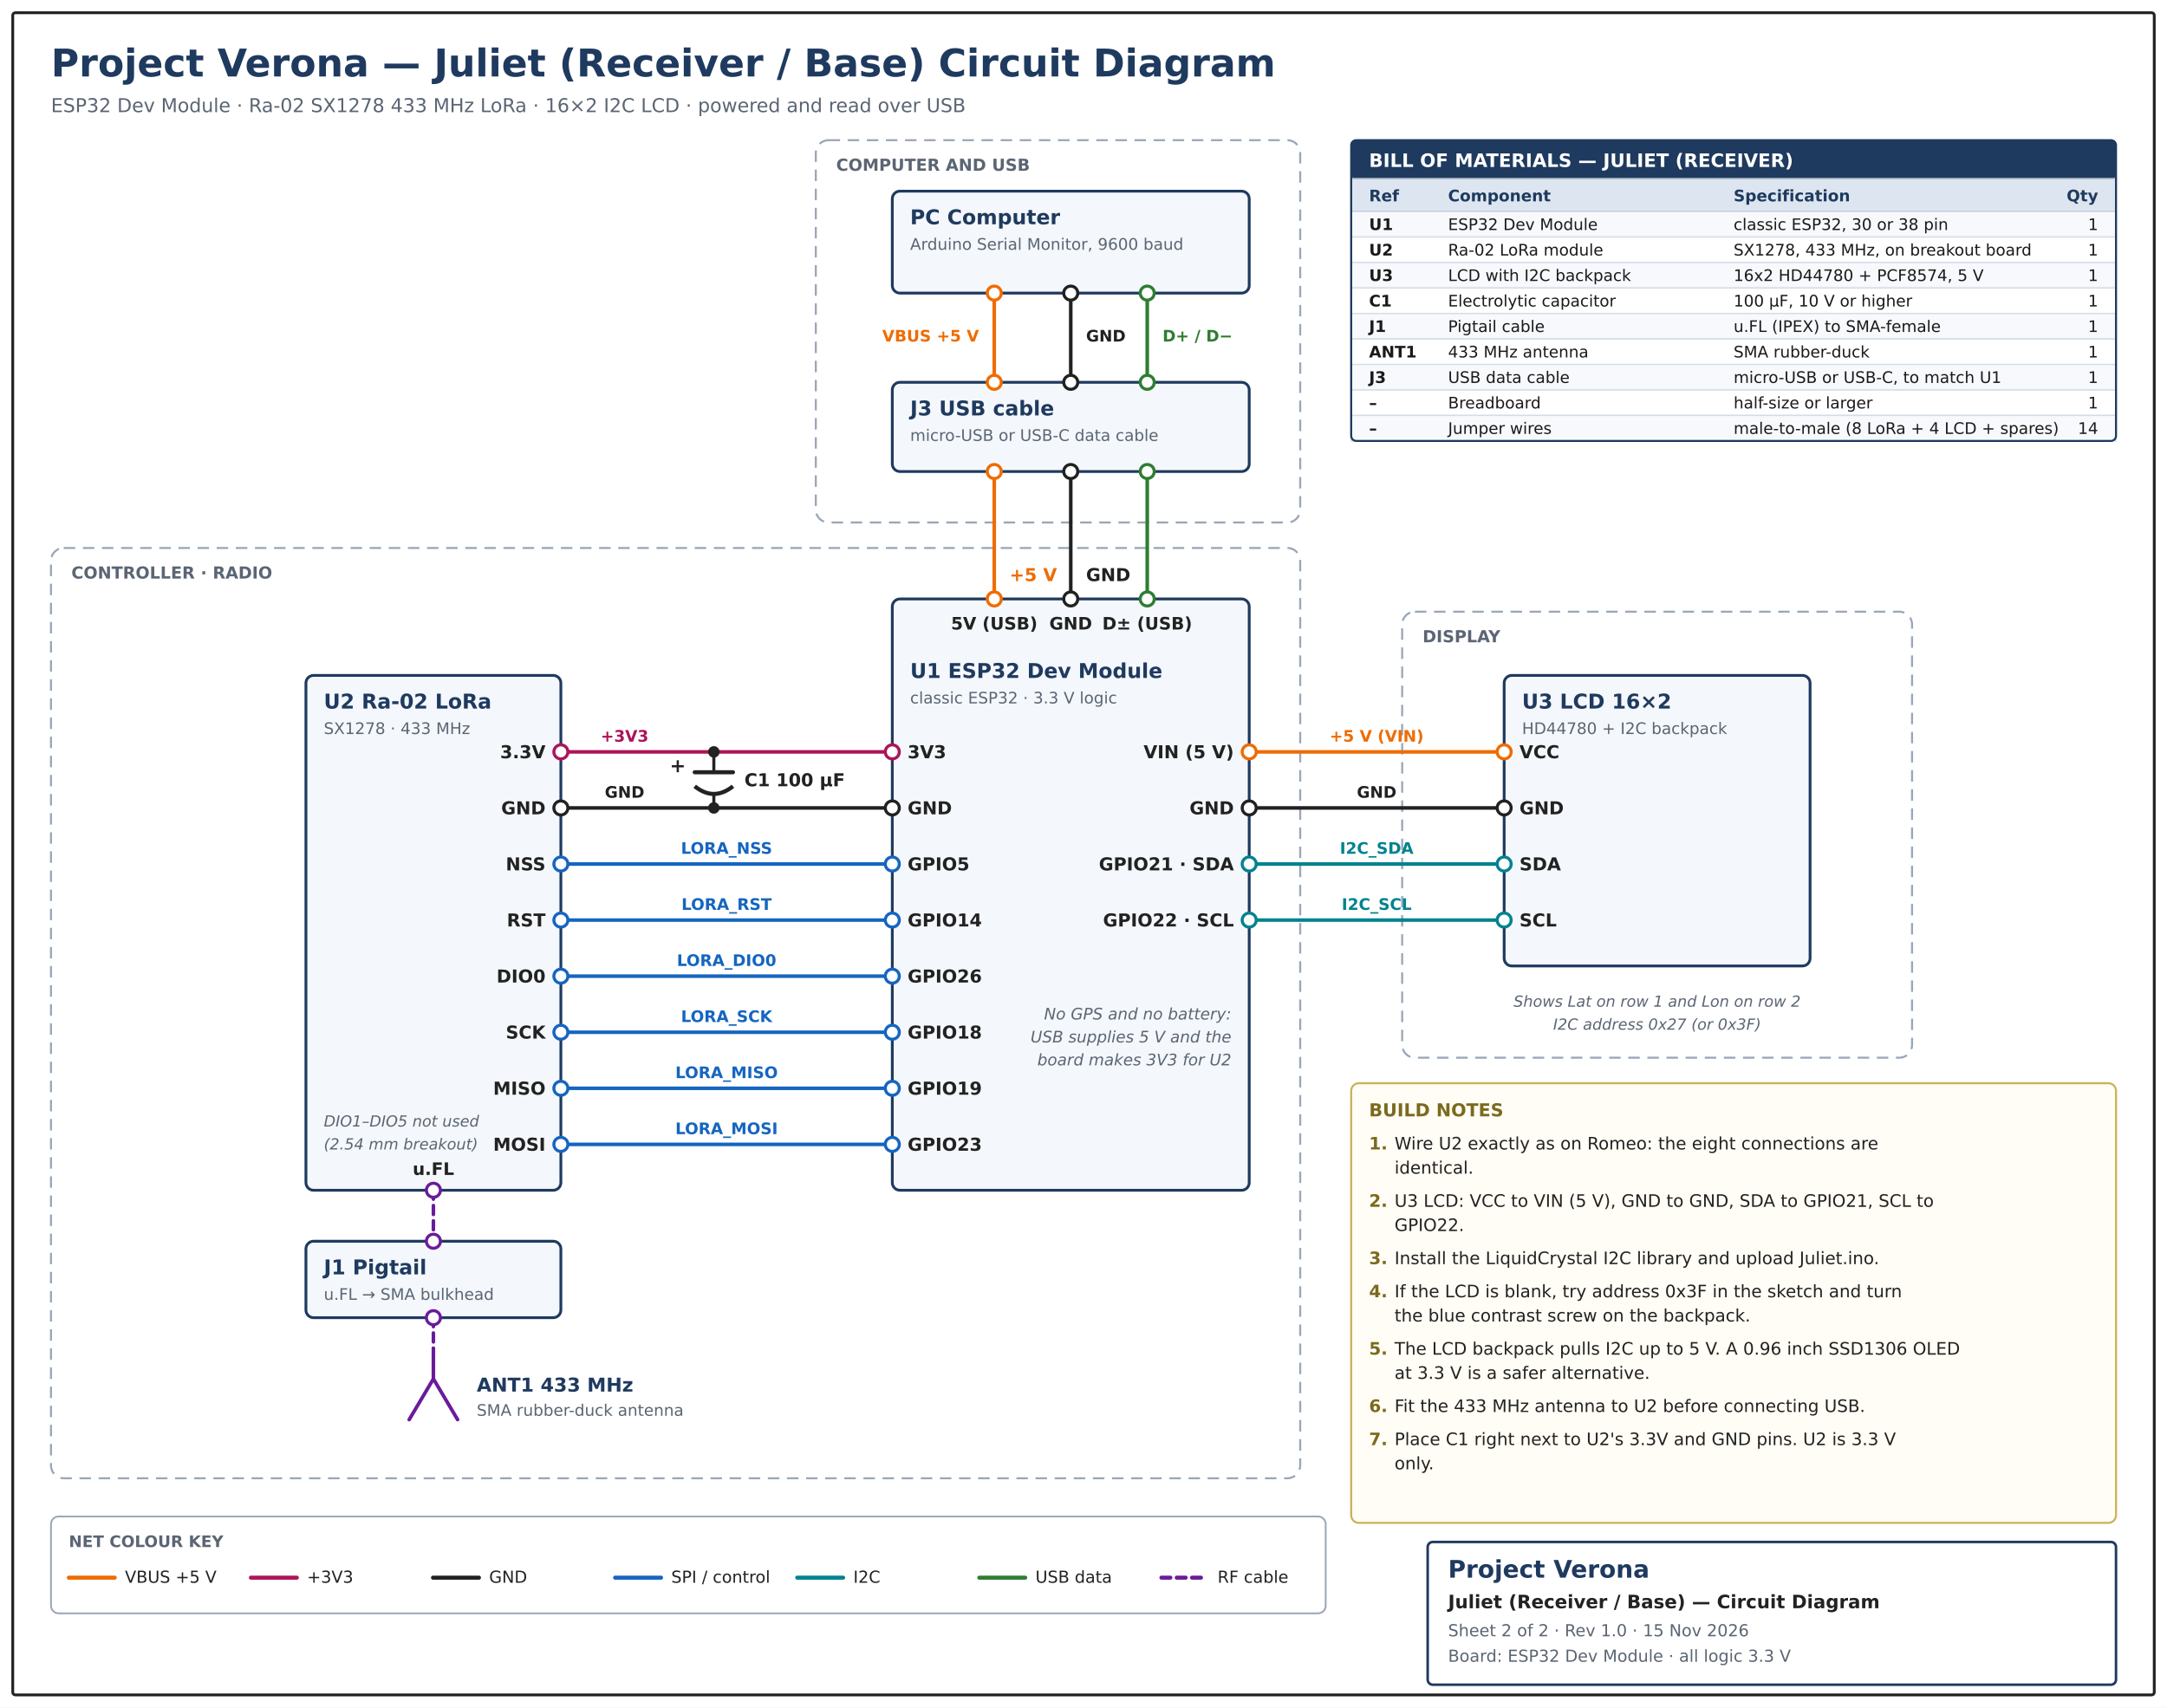
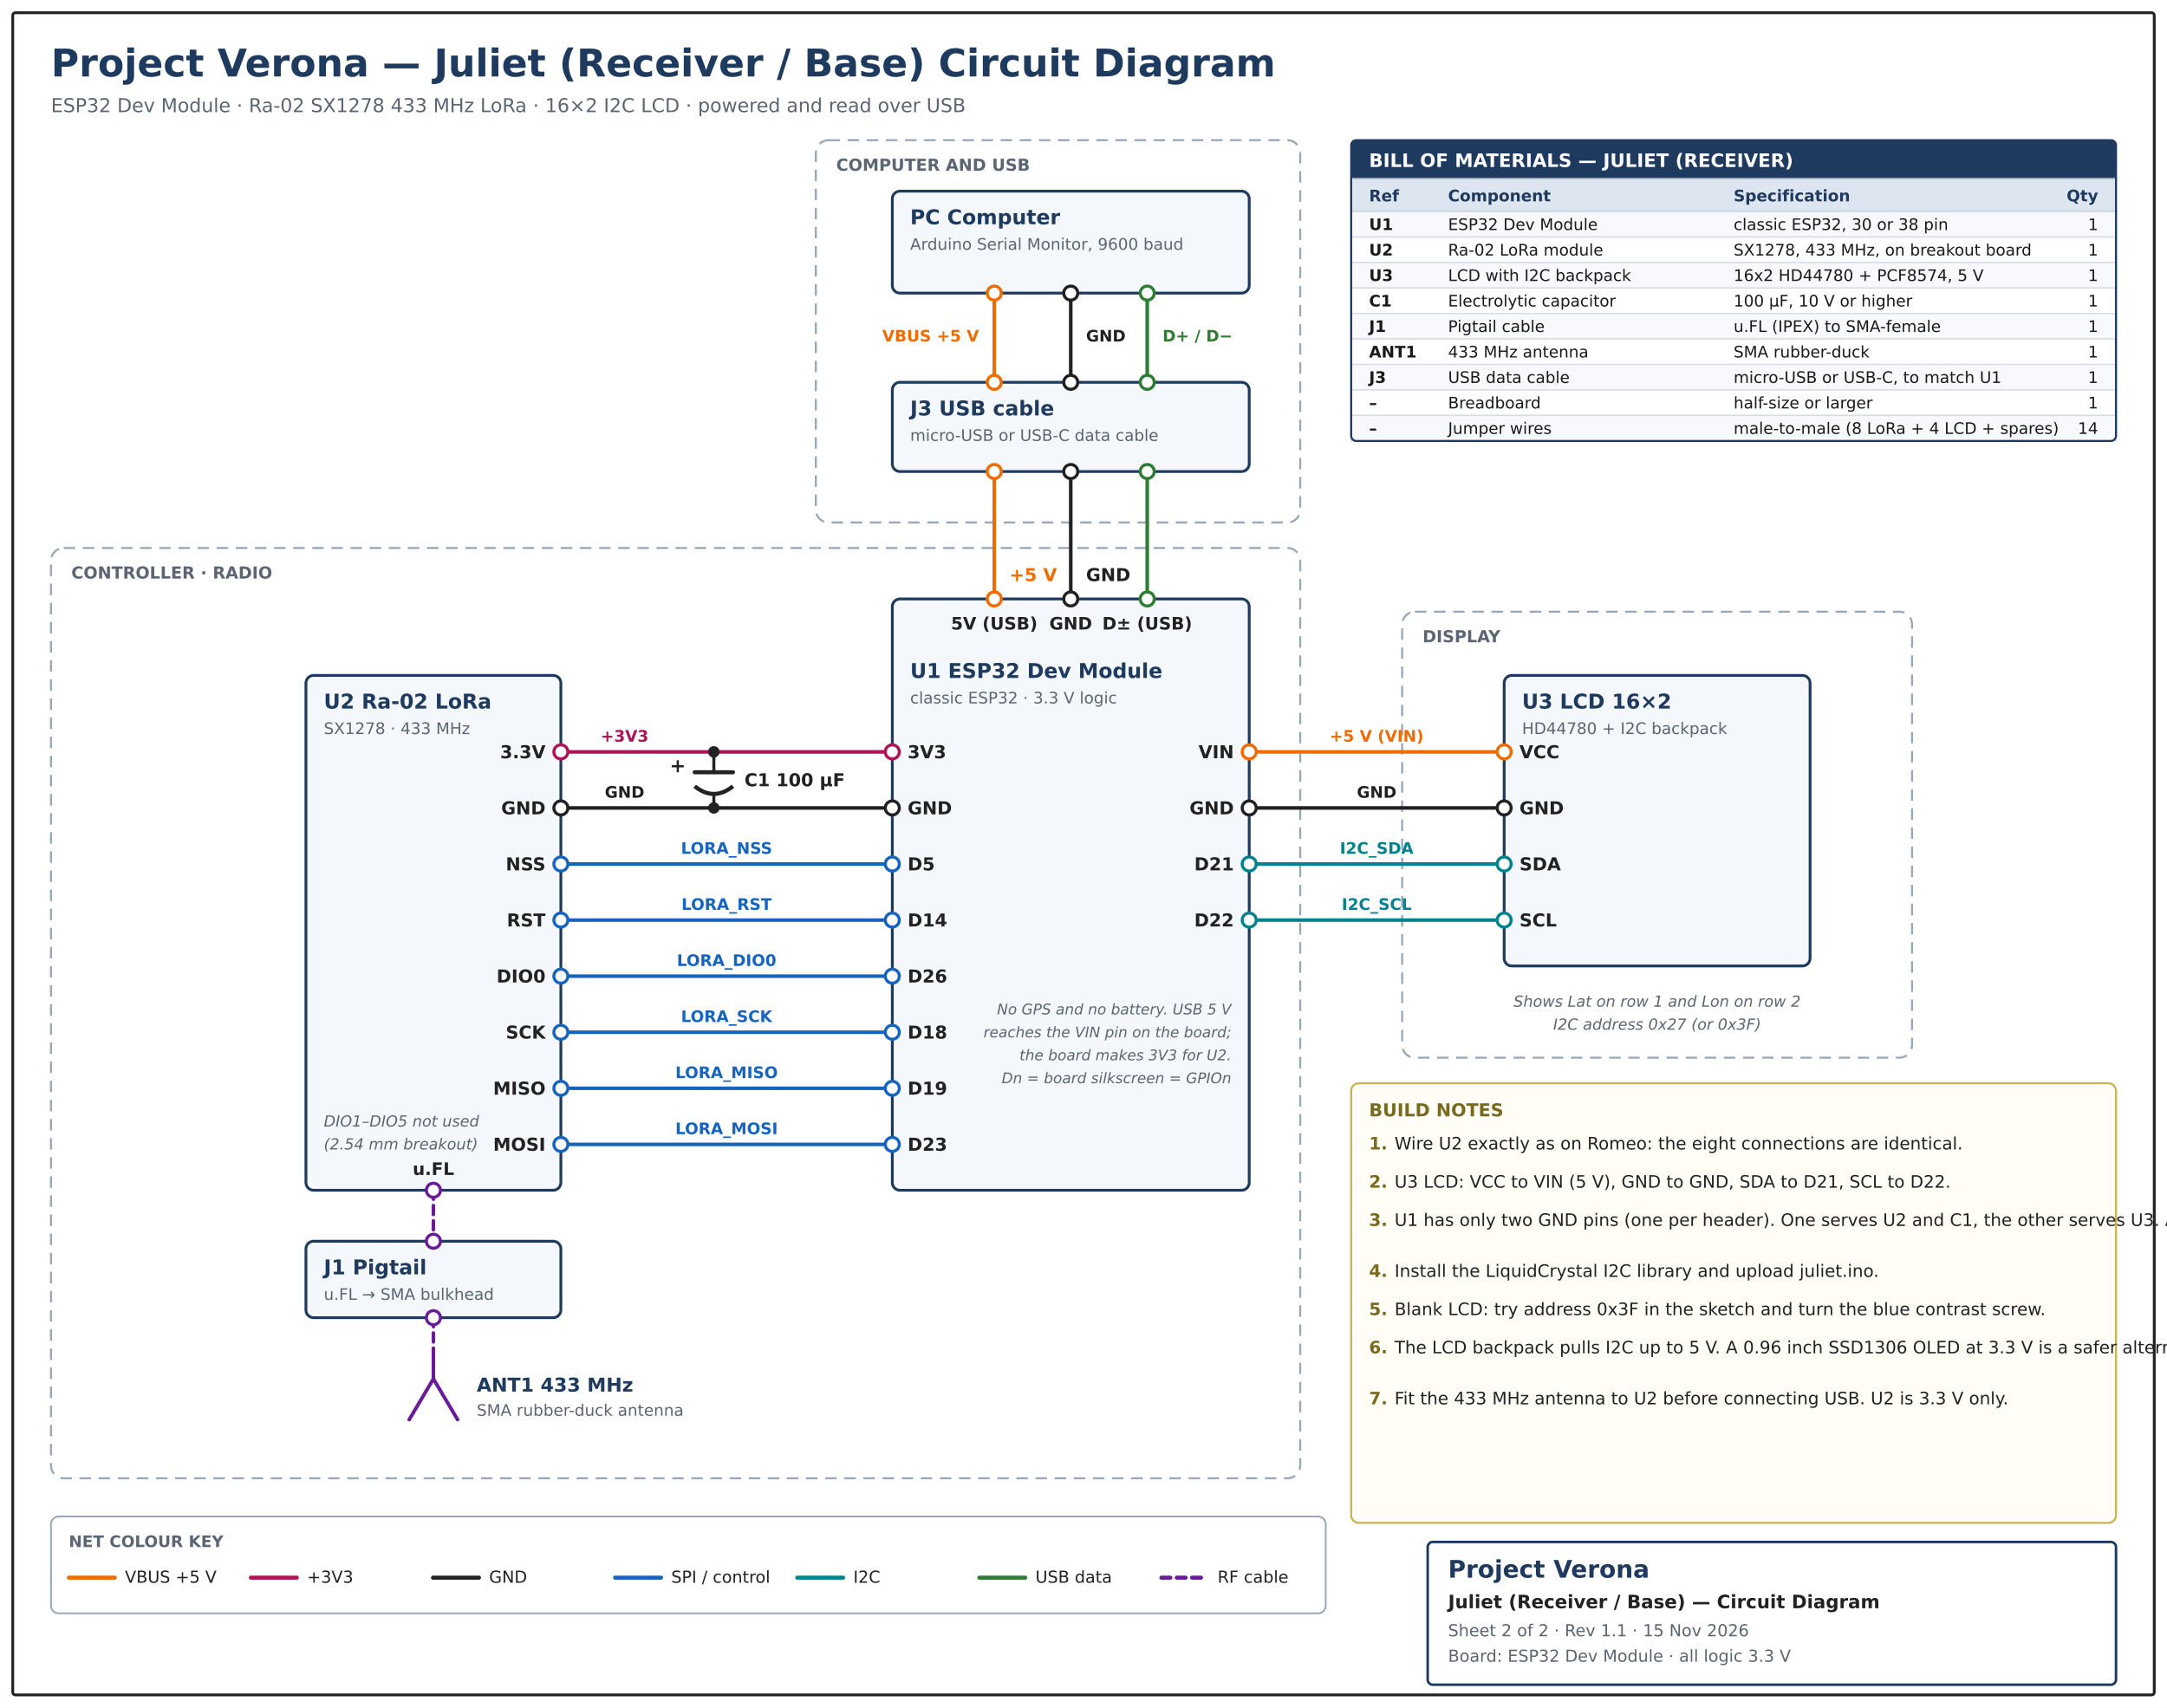
<svg xmlns="http://www.w3.org/2000/svg" width="1700" height="1340" viewBox="0 0 1700 1340">
  <rect width="1700" height="1340" fill="#ffffff" />
  <rect x="10" y="10" width="1680" height="1320" rx="2" fill="none" stroke="#222" stroke-width="2.2" />
  <text x="40" y="60" font-family="DejaVu Sans, Arial, Helvetica, sans-serif" font-size="30" font-weight="bold" fill="#1F3A5F" text-anchor="start" font-style="normal">Project Verona — Juliet (Receiver / Base) Circuit Diagram</text>
  <text x="40" y="88" font-family="DejaVu Sans, Arial, Helvetica, sans-serif" font-size="15" font-weight="normal" fill="#5B6573" text-anchor="start" font-style="normal">ESP32 Dev Module · Ra-02 SX1278 433 MHz LoRa · 16×2 I2C LCD · powered and read over USB</text>
  <rect x="640" y="110" width="380" height="300" rx="10" fill="none" stroke="#9AA7B8" stroke-width="1.6" stroke-dasharray="9 6" />
  <text x="656" y="134" font-family="DejaVu Sans, Arial, Helvetica, sans-serif" font-size="13" font-weight="bold" fill="#5B6573" text-anchor="start" font-style="normal">COMPUTER AND USB</text>
  <rect x="40" y="430" width="980" height="730" rx="10" fill="none" stroke="#9AA7B8" stroke-width="1.6" stroke-dasharray="9 6" />
  <text x="56" y="454" font-family="DejaVu Sans, Arial, Helvetica, sans-serif" font-size="13" font-weight="bold" fill="#5B6573" text-anchor="start" font-style="normal">CONTROLLER · RADIO</text>
  <rect x="1100" y="480" width="400" height="350" rx="10" fill="none" stroke="#9AA7B8" stroke-width="1.6" stroke-dasharray="9 6" />
  <text x="1116" y="504" font-family="DejaVu Sans, Arial, Helvetica, sans-serif" font-size="13" font-weight="bold" fill="#5B6573" text-anchor="start" font-style="normal">DISPLAY</text>
  <rect x="700" y="150" width="280" height="80" rx="6" fill="#F4F7FB" stroke="#1F3A5F" stroke-width="2.2" />
  <text x="714" y="176" font-family="DejaVu Sans, Arial, Helvetica, sans-serif" font-size="16" font-weight="bold" fill="#1F3A5F" text-anchor="start" font-style="normal">PC  Computer</text>
  <text x="714" y="196" font-family="DejaVu Sans, Arial, Helvetica, sans-serif" font-size="12.5" font-weight="normal" fill="#5B6573" text-anchor="start" font-style="normal">Arduino Serial Monitor, 9600 baud</text>
  <rect x="700" y="300" width="280" height="70" rx="6" fill="#F4F7FB" stroke="#1F3A5F" stroke-width="2.2" />
  <text x="714" y="326" font-family="DejaVu Sans, Arial, Helvetica, sans-serif" font-size="16" font-weight="bold" fill="#1F3A5F" text-anchor="start" font-style="normal">J3  USB cable</text>
  <text x="714" y="346" font-family="DejaVu Sans, Arial, Helvetica, sans-serif" font-size="12.5" font-weight="normal" fill="#5B6573" text-anchor="start" font-style="normal">micro-USB or USB-C data cable</text>
  <rect x="700" y="470" width="280" height="464" rx="6" fill="#F4F7FB" stroke="#1F3A5F" stroke-width="2.2" />
  <text x="714" y="532" font-family="DejaVu Sans, Arial, Helvetica, sans-serif" font-size="16" font-weight="bold" fill="#1F3A5F" text-anchor="start" font-style="normal">U1  ESP32 Dev Module</text>
  <text x="714" y="552" font-family="DejaVu Sans, Arial, Helvetica, sans-serif" font-size="12.5" font-weight="normal" fill="#5B6573" text-anchor="start" font-style="normal">classic ESP32 · 3.3 V logic</text>
  <rect x="240" y="530" width="200" height="404" rx="6" fill="#F4F7FB" stroke="#1F3A5F" stroke-width="2.2" />
  <text x="254" y="556" font-family="DejaVu Sans, Arial, Helvetica, sans-serif" font-size="16" font-weight="bold" fill="#1F3A5F" text-anchor="start" font-style="normal">U2  Ra-02 LoRa</text>
  <text x="254" y="576" font-family="DejaVu Sans, Arial, Helvetica, sans-serif" font-size="12.5" font-weight="normal" fill="#5B6573" text-anchor="start" font-style="normal">SX1278 · 433 MHz</text>
  <rect x="240" y="974" width="200" height="60" rx="6" fill="#F4F7FB" stroke="#1F3A5F" stroke-width="2.2" />
  <text x="254" y="1000" font-family="DejaVu Sans, Arial, Helvetica, sans-serif" font-size="16" font-weight="bold" fill="#1F3A5F" text-anchor="start" font-style="normal">J1  Pigtail</text>
  <text x="254" y="1020" font-family="DejaVu Sans, Arial, Helvetica, sans-serif" font-size="12.5" font-weight="normal" fill="#5B6573" text-anchor="start" font-style="normal">u.FL → SMA bulkhead</text>
  <rect x="1180" y="530" width="240" height="228" rx="6" fill="#F4F7FB" stroke="#1F3A5F" stroke-width="2.2" />
  <text x="1194" y="556" font-family="DejaVu Sans, Arial, Helvetica, sans-serif" font-size="16" font-weight="bold" fill="#1F3A5F" text-anchor="start" font-style="normal">U3  LCD 16×2</text>
  <text x="1194" y="576" font-family="DejaVu Sans, Arial, Helvetica, sans-serif" font-size="12.5" font-weight="normal" fill="#5B6573" text-anchor="start" font-style="normal">HD44780 + I2C backpack</text>
  <polyline points="780,230 780,300" fill="none" stroke="#EF6C00" stroke-width="2.8" stroke-linejoin="round" stroke-linecap="round" />
  <polyline points="780,370 780,470" fill="none" stroke="#EF6C00" stroke-width="2.8" stroke-linejoin="round" stroke-linecap="round" />
  <polyline points="840,230 840,300" fill="none" stroke="#212121" stroke-width="2.8" stroke-linejoin="round" stroke-linecap="round" />
  <polyline points="840,370 840,470" fill="none" stroke="#212121" stroke-width="2.8" stroke-linejoin="round" stroke-linecap="round" />
  <polyline points="900,230 900,300" fill="none" stroke="#2E7D32" stroke-width="2.8" stroke-linejoin="round" stroke-linecap="round" />
  <polyline points="900,370 900,470" fill="none" stroke="#2E7D32" stroke-width="2.8" stroke-linejoin="round" stroke-linecap="round" />
  <text x="768" y="268" font-family="DejaVu Sans, Arial, Helvetica, sans-serif" font-size="12.5" font-weight="bold" fill="#EF6C00" text-anchor="end" font-style="normal">VBUS +5 V</text>
  <text x="852" y="268" font-family="DejaVu Sans, Arial, Helvetica, sans-serif" font-size="12.5" font-weight="bold" fill="#212121" text-anchor="start" font-style="normal">GND</text>
  <text x="912" y="268" font-family="DejaVu Sans, Arial, Helvetica, sans-serif" font-size="12.5" font-weight="bold" fill="#2E7D32" text-anchor="start" font-style="normal">D+ / D−</text>
  <circle cx="780" cy="230" r="5.5" fill="#fff" stroke="#EF6C00" stroke-width="2.4" />
  <circle cx="780" cy="300" r="5.5" fill="#fff" stroke="#EF6C00" stroke-width="2.4" />
  <circle cx="780" cy="370" r="5.5" fill="#fff" stroke="#EF6C00" stroke-width="2.4" />
  <circle cx="840" cy="230" r="5.5" fill="#fff" stroke="#212121" stroke-width="2.4" />
  <circle cx="840" cy="300" r="5.5" fill="#fff" stroke="#212121" stroke-width="2.4" />
  <circle cx="840" cy="370" r="5.5" fill="#fff" stroke="#212121" stroke-width="2.4" />
  <circle cx="900" cy="230" r="5.5" fill="#fff" stroke="#2E7D32" stroke-width="2.4" />
  <circle cx="900" cy="300" r="5.5" fill="#fff" stroke="#2E7D32" stroke-width="2.4" />
  <circle cx="900" cy="370" r="5.5" fill="#fff" stroke="#2E7D32" stroke-width="2.4" />
  <circle cx="780" cy="470" r="5.5" fill="#fff" stroke="#EF6C00" stroke-width="2.4" />
  <text x="780" y="494" font-family="DejaVu Sans, Arial, Helvetica, sans-serif" font-size="13.5" font-weight="bold" fill="#222" text-anchor="middle" font-style="normal">5V (USB)</text>
  <circle cx="840" cy="470" r="5.5" fill="#fff" stroke="#212121" stroke-width="2.4" />
  <text x="840" y="494" font-family="DejaVu Sans, Arial, Helvetica, sans-serif" font-size="13.5" font-weight="bold" fill="#222" text-anchor="middle" font-style="normal">GND</text>
  <circle cx="900" cy="470" r="5.5" fill="#fff" stroke="#2E7D32" stroke-width="2.4" />
  <text x="900" y="494" font-family="DejaVu Sans, Arial, Helvetica, sans-serif" font-size="13.5" font-weight="bold" fill="#222" text-anchor="middle" font-style="normal">D± (USB)</text>
  <text x="792" y="456" font-family="DejaVu Sans, Arial, Helvetica, sans-serif" font-size="14" font-weight="bold" fill="#EF6C00" text-anchor="start" font-style="normal">+5 V</text>
  <text x="852" y="456" font-family="DejaVu Sans, Arial, Helvetica, sans-serif" font-size="14" font-weight="bold" fill="#212121" text-anchor="start" font-style="normal">GND</text>
  <polyline points="440,590 700,590" fill="none" stroke="#AD1457" stroke-width="2.8" stroke-linejoin="round" stroke-linecap="round" />
  <polyline points="440,634 700,634" fill="none" stroke="#212121" stroke-width="2.8" stroke-linejoin="round" stroke-linecap="round" />
  <polyline points="440,678 700,678" fill="none" stroke="#1565C0" stroke-width="2.8" stroke-linejoin="round" stroke-linecap="round" />
  <polyline points="440,722 700,722" fill="none" stroke="#1565C0" stroke-width="2.8" stroke-linejoin="round" stroke-linecap="round" />
  <polyline points="440,766 700,766" fill="none" stroke="#1565C0" stroke-width="2.8" stroke-linejoin="round" stroke-linecap="round" />
  <polyline points="440,810 700,810" fill="none" stroke="#1565C0" stroke-width="2.8" stroke-linejoin="round" stroke-linecap="round" />
  <polyline points="440,854 700,854" fill="none" stroke="#1565C0" stroke-width="2.8" stroke-linejoin="round" stroke-linecap="round" />
  <polyline points="440,898 700,898" fill="none" stroke="#1565C0" stroke-width="2.8" stroke-linejoin="round" stroke-linecap="round" />
  <text x="490" y="582" font-family="DejaVu Sans, Arial, Helvetica, sans-serif" font-size="12.5" font-weight="bold" fill="#AD1457" text-anchor="middle" font-style="normal">+3V3</text>
  <text x="490" y="626" font-family="DejaVu Sans, Arial, Helvetica, sans-serif" font-size="12.5" font-weight="bold" fill="#212121" text-anchor="middle" font-style="normal">GND</text>
  <text x="570" y="670" font-family="DejaVu Sans, Arial, Helvetica, sans-serif" font-size="12.5" font-weight="bold" fill="#1565C0" text-anchor="middle" font-style="normal">LORA_NSS</text>
  <text x="570" y="714" font-family="DejaVu Sans, Arial, Helvetica, sans-serif" font-size="12.5" font-weight="bold" fill="#1565C0" text-anchor="middle" font-style="normal">LORA_RST</text>
  <text x="570" y="758" font-family="DejaVu Sans, Arial, Helvetica, sans-serif" font-size="12.5" font-weight="bold" fill="#1565C0" text-anchor="middle" font-style="normal">LORA_DIO0</text>
  <text x="570" y="802" font-family="DejaVu Sans, Arial, Helvetica, sans-serif" font-size="12.5" font-weight="bold" fill="#1565C0" text-anchor="middle" font-style="normal">LORA_SCK</text>
  <text x="570" y="846" font-family="DejaVu Sans, Arial, Helvetica, sans-serif" font-size="12.5" font-weight="bold" fill="#1565C0" text-anchor="middle" font-style="normal">LORA_MISO</text>
  <text x="570" y="890" font-family="DejaVu Sans, Arial, Helvetica, sans-serif" font-size="12.5" font-weight="bold" fill="#1565C0" text-anchor="middle" font-style="normal">LORA_MOSI</text>
  <circle cx="560" cy="590" r="4.5" fill="#222" />
  <circle cx="560" cy="634" r="4.5" fill="#222" />
  <polyline points="560,590 560,606.0" fill="none" stroke="#222" stroke-width="2.4" stroke-linejoin="round" stroke-linecap="round" />
  <polyline points="545,606.0 575,606.0" fill="none" stroke="#222" stroke-width="3.2" stroke-linejoin="round" stroke-linecap="round" />
  <path d="M545,617.0 Q560,629.0 575,617.0" fill="none" stroke="#222" stroke-width="3.2" />
  <polyline points="560,623.0 560,634" fill="none" stroke="#222" stroke-width="2.4" stroke-linejoin="round" stroke-linecap="round" />
  <text x="538" y="606.0" font-family="DejaVu Sans, Arial, Helvetica, sans-serif" font-size="15" font-weight="bold" fill="#222" text-anchor="end" font-style="normal">+</text>
  <text x="584" y="617.0" font-family="DejaVu Sans, Arial, Helvetica, sans-serif" font-size="14" font-weight="bold" fill="#222" text-anchor="start" font-style="normal">C1  100 µF</text>
  <circle cx="440" cy="590" r="5.5" fill="#fff" stroke="#AD1457" stroke-width="2.4" />
  <text x="428" y="595" font-family="DejaVu Sans, Arial, Helvetica, sans-serif" font-size="14" font-weight="bold" fill="#222" text-anchor="end" font-style="normal">3.3V</text>
  <circle cx="700" cy="590" r="5.5" fill="#fff" stroke="#AD1457" stroke-width="2.4" />
  <text x="712" y="595" font-family="DejaVu Sans, Arial, Helvetica, sans-serif" font-size="14" font-weight="bold" fill="#222" text-anchor="start" font-style="normal">3V3</text>
  <circle cx="440" cy="634" r="5.5" fill="#fff" stroke="#212121" stroke-width="2.4" />
  <text x="428" y="639" font-family="DejaVu Sans, Arial, Helvetica, sans-serif" font-size="14" font-weight="bold" fill="#222" text-anchor="end" font-style="normal">GND</text>
  <circle cx="700" cy="634" r="5.5" fill="#fff" stroke="#212121" stroke-width="2.4" />
  <text x="712" y="639" font-family="DejaVu Sans, Arial, Helvetica, sans-serif" font-size="14" font-weight="bold" fill="#222" text-anchor="start" font-style="normal">GND</text>
  <circle cx="440" cy="678" r="5.5" fill="#fff" stroke="#1565C0" stroke-width="2.4" />
  <text x="428" y="683" font-family="DejaVu Sans, Arial, Helvetica, sans-serif" font-size="14" font-weight="bold" fill="#222" text-anchor="end" font-style="normal">NSS</text>
  <circle cx="700" cy="678" r="5.5" fill="#fff" stroke="#1565C0" stroke-width="2.4" />
-   <text x="712" y="683" font-family="DejaVu Sans, Arial, Helvetica, sans-serif" font-size="14" font-weight="bold" fill="#222" text-anchor="start" font-style="normal">GPIO5</text>
+   <text x="712" y="683" font-family="DejaVu Sans, Arial, Helvetica, sans-serif" font-size="14" font-weight="bold" fill="#222" text-anchor="start" font-style="normal">D5</text>
  <circle cx="440" cy="722" r="5.5" fill="#fff" stroke="#1565C0" stroke-width="2.4" />
  <text x="428" y="727" font-family="DejaVu Sans, Arial, Helvetica, sans-serif" font-size="14" font-weight="bold" fill="#222" text-anchor="end" font-style="normal">RST</text>
  <circle cx="700" cy="722" r="5.5" fill="#fff" stroke="#1565C0" stroke-width="2.4" />
-   <text x="712" y="727" font-family="DejaVu Sans, Arial, Helvetica, sans-serif" font-size="14" font-weight="bold" fill="#222" text-anchor="start" font-style="normal">GPIO14</text>
+   <text x="712" y="727" font-family="DejaVu Sans, Arial, Helvetica, sans-serif" font-size="14" font-weight="bold" fill="#222" text-anchor="start" font-style="normal">D14</text>
  <circle cx="440" cy="766" r="5.5" fill="#fff" stroke="#1565C0" stroke-width="2.4" />
  <text x="428" y="771" font-family="DejaVu Sans, Arial, Helvetica, sans-serif" font-size="14" font-weight="bold" fill="#222" text-anchor="end" font-style="normal">DIO0</text>
  <circle cx="700" cy="766" r="5.5" fill="#fff" stroke="#1565C0" stroke-width="2.4" />
-   <text x="712" y="771" font-family="DejaVu Sans, Arial, Helvetica, sans-serif" font-size="14" font-weight="bold" fill="#222" text-anchor="start" font-style="normal">GPIO26</text>
+   <text x="712" y="771" font-family="DejaVu Sans, Arial, Helvetica, sans-serif" font-size="14" font-weight="bold" fill="#222" text-anchor="start" font-style="normal">D26</text>
  <circle cx="440" cy="810" r="5.5" fill="#fff" stroke="#1565C0" stroke-width="2.4" />
  <text x="428" y="815" font-family="DejaVu Sans, Arial, Helvetica, sans-serif" font-size="14" font-weight="bold" fill="#222" text-anchor="end" font-style="normal">SCK</text>
  <circle cx="700" cy="810" r="5.5" fill="#fff" stroke="#1565C0" stroke-width="2.4" />
-   <text x="712" y="815" font-family="DejaVu Sans, Arial, Helvetica, sans-serif" font-size="14" font-weight="bold" fill="#222" text-anchor="start" font-style="normal">GPIO18</text>
+   <text x="712" y="815" font-family="DejaVu Sans, Arial, Helvetica, sans-serif" font-size="14" font-weight="bold" fill="#222" text-anchor="start" font-style="normal">D18</text>
  <circle cx="440" cy="854" r="5.5" fill="#fff" stroke="#1565C0" stroke-width="2.4" />
  <text x="428" y="859" font-family="DejaVu Sans, Arial, Helvetica, sans-serif" font-size="14" font-weight="bold" fill="#222" text-anchor="end" font-style="normal">MISO</text>
  <circle cx="700" cy="854" r="5.5" fill="#fff" stroke="#1565C0" stroke-width="2.4" />
-   <text x="712" y="859" font-family="DejaVu Sans, Arial, Helvetica, sans-serif" font-size="14" font-weight="bold" fill="#222" text-anchor="start" font-style="normal">GPIO19</text>
+   <text x="712" y="859" font-family="DejaVu Sans, Arial, Helvetica, sans-serif" font-size="14" font-weight="bold" fill="#222" text-anchor="start" font-style="normal">D19</text>
  <circle cx="440" cy="898" r="5.5" fill="#fff" stroke="#1565C0" stroke-width="2.4" />
  <text x="428" y="903" font-family="DejaVu Sans, Arial, Helvetica, sans-serif" font-size="14" font-weight="bold" fill="#222" text-anchor="end" font-style="normal">MOSI</text>
  <circle cx="700" cy="898" r="5.5" fill="#fff" stroke="#1565C0" stroke-width="2.4" />
-   <text x="712" y="903" font-family="DejaVu Sans, Arial, Helvetica, sans-serif" font-size="14" font-weight="bold" fill="#222" text-anchor="start" font-style="normal">GPIO23</text>
+   <text x="712" y="903" font-family="DejaVu Sans, Arial, Helvetica, sans-serif" font-size="14" font-weight="bold" fill="#222" text-anchor="start" font-style="normal">D23</text>
  <text x="254" y="884" font-family="DejaVu Sans, Arial, Helvetica, sans-serif" font-size="12" font-weight="normal" fill="#5B6573" text-anchor="start" font-style="italic">DIO1–DIO5 not used</text>
  <text x="254" y="902" font-family="DejaVu Sans, Arial, Helvetica, sans-serif" font-size="12" font-weight="normal" fill="#5B6573" text-anchor="start" font-style="italic">(2.54 mm breakout)</text>
  <polyline points="980,590 1180,590" fill="none" stroke="#EF6C00" stroke-width="2.8" stroke-linejoin="round" stroke-linecap="round" />
  <polyline points="980,634 1180,634" fill="none" stroke="#212121" stroke-width="2.8" stroke-linejoin="round" stroke-linecap="round" />
  <polyline points="980,678 1180,678" fill="none" stroke="#00838F" stroke-width="2.8" stroke-linejoin="round" stroke-linecap="round" />
  <polyline points="980,722 1180,722" fill="none" stroke="#00838F" stroke-width="2.8" stroke-linejoin="round" stroke-linecap="round" />
  <text x="1080" y="582" font-family="DejaVu Sans, Arial, Helvetica, sans-serif" font-size="12.5" font-weight="bold" fill="#EF6C00" text-anchor="middle" font-style="normal">+5 V (VIN)</text>
  <text x="1080" y="626" font-family="DejaVu Sans, Arial, Helvetica, sans-serif" font-size="12.5" font-weight="bold" fill="#212121" text-anchor="middle" font-style="normal">GND</text>
  <text x="1080" y="670" font-family="DejaVu Sans, Arial, Helvetica, sans-serif" font-size="12.5" font-weight="bold" fill="#00838F" text-anchor="middle" font-style="normal">I2C_SDA</text>
  <text x="1080" y="714" font-family="DejaVu Sans, Arial, Helvetica, sans-serif" font-size="12.5" font-weight="bold" fill="#00838F" text-anchor="middle" font-style="normal">I2C_SCL</text>
  <circle cx="980" cy="590" r="5.5" fill="#fff" stroke="#EF6C00" stroke-width="2.4" />
-   <text x="968" y="595" font-family="DejaVu Sans, Arial, Helvetica, sans-serif" font-size="14" font-weight="bold" fill="#222" text-anchor="end" font-style="normal">VIN (5 V)</text>
+   <text x="968" y="595" font-family="DejaVu Sans, Arial, Helvetica, sans-serif" font-size="14" font-weight="bold" fill="#222" text-anchor="end" font-style="normal">VIN</text>
  <circle cx="980" cy="634" r="5.5" fill="#fff" stroke="#212121" stroke-width="2.4" />
  <text x="968" y="639" font-family="DejaVu Sans, Arial, Helvetica, sans-serif" font-size="14" font-weight="bold" fill="#222" text-anchor="end" font-style="normal">GND</text>
  <circle cx="980" cy="678" r="5.5" fill="#fff" stroke="#00838F" stroke-width="2.4" />
-   <text x="968" y="683" font-family="DejaVu Sans, Arial, Helvetica, sans-serif" font-size="14" font-weight="bold" fill="#222" text-anchor="end" font-style="normal">GPIO21 · SDA</text>
+   <text x="968" y="683" font-family="DejaVu Sans, Arial, Helvetica, sans-serif" font-size="14" font-weight="bold" fill="#222" text-anchor="end" font-style="normal">D21</text>
  <circle cx="980" cy="722" r="5.5" fill="#fff" stroke="#00838F" stroke-width="2.4" />
-   <text x="968" y="727" font-family="DejaVu Sans, Arial, Helvetica, sans-serif" font-size="14" font-weight="bold" fill="#222" text-anchor="end" font-style="normal">GPIO22 · SCL</text>
+   <text x="968" y="727" font-family="DejaVu Sans, Arial, Helvetica, sans-serif" font-size="14" font-weight="bold" fill="#222" text-anchor="end" font-style="normal">D22</text>
  <circle cx="1180" cy="590" r="5.5" fill="#fff" stroke="#EF6C00" stroke-width="2.4" />
  <text x="1192" y="595" font-family="DejaVu Sans, Arial, Helvetica, sans-serif" font-size="14" font-weight="bold" fill="#222" text-anchor="start" font-style="normal">VCC</text>
  <circle cx="1180" cy="634" r="5.5" fill="#fff" stroke="#212121" stroke-width="2.4" />
  <text x="1192" y="639" font-family="DejaVu Sans, Arial, Helvetica, sans-serif" font-size="14" font-weight="bold" fill="#222" text-anchor="start" font-style="normal">GND</text>
  <circle cx="1180" cy="678" r="5.5" fill="#fff" stroke="#00838F" stroke-width="2.4" />
  <text x="1192" y="683" font-family="DejaVu Sans, Arial, Helvetica, sans-serif" font-size="14" font-weight="bold" fill="#222" text-anchor="start" font-style="normal">SDA</text>
  <circle cx="1180" cy="722" r="5.5" fill="#fff" stroke="#00838F" stroke-width="2.4" />
  <text x="1192" y="727" font-family="DejaVu Sans, Arial, Helvetica, sans-serif" font-size="14" font-weight="bold" fill="#222" text-anchor="start" font-style="normal">SCL</text>
  <text x="1300" y="790" font-family="DejaVu Sans, Arial, Helvetica, sans-serif" font-size="12" font-weight="normal" fill="#5B6573" text-anchor="middle" font-style="italic">Shows Lat on row 1 and Lon on row 2</text>
  <text x="1300" y="808" font-family="DejaVu Sans, Arial, Helvetica, sans-serif" font-size="12" font-weight="normal" fill="#5B6573" text-anchor="middle" font-style="italic">I2C address 0x27 (or 0x3F)</text>
-   <text x="966" y="800" font-family="DejaVu Sans, Arial, Helvetica, sans-serif" font-size="12.5" font-weight="normal" fill="#5B6573" text-anchor="end" font-style="italic">No GPS and no battery:</text>
-   <text x="966" y="818" font-family="DejaVu Sans, Arial, Helvetica, sans-serif" font-size="12.5" font-weight="normal" fill="#5B6573" text-anchor="end" font-style="italic">USB supplies 5 V and the</text>
-   <text x="966" y="836" font-family="DejaVu Sans, Arial, Helvetica, sans-serif" font-size="12.5" font-weight="normal" fill="#5B6573" text-anchor="end" font-style="italic">board makes 3V3 for U2</text>
+   <text x="966" y="796" font-family="DejaVu Sans, Arial, Helvetica, sans-serif" font-size="11.5" font-weight="normal" fill="#5B6573" text-anchor="end" font-style="italic">No GPS and no battery. USB 5 V</text>
+   <text x="966" y="814" font-family="DejaVu Sans, Arial, Helvetica, sans-serif" font-size="11.5" font-weight="normal" fill="#5B6573" text-anchor="end" font-style="italic">reaches the VIN pin on the board;</text>
+   <text x="966" y="832" font-family="DejaVu Sans, Arial, Helvetica, sans-serif" font-size="11.5" font-weight="normal" fill="#5B6573" text-anchor="end" font-style="italic">the board makes 3V3 for U2.</text>
+   <text x="966" y="850" font-family="DejaVu Sans, Arial, Helvetica, sans-serif" font-size="11.5" font-weight="normal" fill="#5B6573" text-anchor="end" font-style="italic">Dn = board silkscreen = GPIOn</text>
  <polyline points="340,934 340,974" fill="none" stroke="#6A1B9A" stroke-width="2.8" stroke-linejoin="round" stroke-linecap="round" stroke-dasharray="7 5" />
  <polyline points="340,1034 340,1058" fill="none" stroke="#6A1B9A" stroke-width="2.8" stroke-linejoin="round" stroke-linecap="round" stroke-dasharray="7 5" />
  <polyline points="340,1058 340,1082" fill="none" stroke="#6A1B9A" stroke-width="2.8" stroke-linejoin="round" stroke-linecap="round" />
  <polyline points="321,1114 340,1082 359,1114" fill="none" stroke="#6A1B9A" stroke-width="2.8" stroke-linejoin="round" stroke-linecap="round" />
  <text x="374" y="1092" font-family="DejaVu Sans, Arial, Helvetica, sans-serif" font-size="15" font-weight="bold" fill="#1F3A5F" text-anchor="start" font-style="normal">ANT1  433 MHz</text>
  <text x="374" y="1111" font-family="DejaVu Sans, Arial, Helvetica, sans-serif" font-size="12.5" font-weight="normal" fill="#5B6573" text-anchor="start" font-style="normal">SMA rubber-duck antenna</text>
  <circle cx="340" cy="934" r="5.5" fill="#fff" stroke="#6A1B9A" stroke-width="2.4" />
  <text x="340" y="922" font-family="DejaVu Sans, Arial, Helvetica, sans-serif" font-size="13.5" font-weight="bold" fill="#222" text-anchor="middle" font-style="normal">u.FL</text>
  <circle cx="340" cy="974" r="5.5" fill="#fff" stroke="#6A1B9A" stroke-width="2.4" />
  <circle cx="340" cy="1034" r="5.5" fill="#fff" stroke="#6A1B9A" stroke-width="2.4" />
  <rect x="1060" y="110" width="600" height="30" rx="4" fill="#1F3A5F" stroke="#1F3A5F" stroke-width="1" />
  <text x="1074" y="131" font-family="DejaVu Sans, Arial, Helvetica, sans-serif" font-size="14.5" font-weight="bold" fill="#fff" text-anchor="start" font-style="normal">BILL OF MATERIALS — JULIET (RECEIVER)</text>
  <rect x="1060" y="140" width="600" height="26" rx="0" fill="#DDE6F0" stroke="#9AA7B8" stroke-width="1" />
  <text x="1074" y="158" font-family="DejaVu Sans, Arial, Helvetica, sans-serif" font-size="12.5" font-weight="bold" fill="#1F3A5F" text-anchor="start" font-style="normal">Ref</text>
  <text x="1136" y="158" font-family="DejaVu Sans, Arial, Helvetica, sans-serif" font-size="12.5" font-weight="bold" fill="#1F3A5F" text-anchor="start" font-style="normal">Component</text>
  <text x="1360" y="158" font-family="DejaVu Sans, Arial, Helvetica, sans-serif" font-size="12.5" font-weight="bold" fill="#1F3A5F" text-anchor="start" font-style="normal">Specification</text>
  <text x="1646" y="158" font-family="DejaVu Sans, Arial, Helvetica, sans-serif" font-size="12.5" font-weight="bold" fill="#1F3A5F" text-anchor="end" font-style="normal">Qty</text>
  <rect x="1060" y="166" width="600" height="20" rx="0" fill="#F7F9FC" stroke="#D5DCE6" stroke-width="1" />
  <text x="1074" y="180.5" font-family="DejaVu Sans, Arial, Helvetica, sans-serif" font-size="12.5" font-weight="bold" fill="#1a1a1a" text-anchor="start" font-style="normal">U1</text>
  <text x="1136" y="180.5" font-family="DejaVu Sans, Arial, Helvetica, sans-serif" font-size="12.5" font-weight="normal" fill="#1a1a1a" text-anchor="start" font-style="normal">ESP32 Dev Module</text>
  <text x="1360" y="180.5" font-family="DejaVu Sans, Arial, Helvetica, sans-serif" font-size="12.5" font-weight="normal" fill="#1a1a1a" text-anchor="start" font-style="normal">classic ESP32, 30 or 38 pin</text>
  <text x="1646" y="180.5" font-family="DejaVu Sans, Arial, Helvetica, sans-serif" font-size="12.5" font-weight="normal" fill="#1a1a1a" text-anchor="end" font-style="normal">1</text>
  <rect x="1060" y="186" width="600" height="20" rx="0" fill="#FFFFFF" stroke="#D5DCE6" stroke-width="1" />
  <text x="1074" y="200.5" font-family="DejaVu Sans, Arial, Helvetica, sans-serif" font-size="12.5" font-weight="bold" fill="#1a1a1a" text-anchor="start" font-style="normal">U2</text>
  <text x="1136" y="200.5" font-family="DejaVu Sans, Arial, Helvetica, sans-serif" font-size="12.5" font-weight="normal" fill="#1a1a1a" text-anchor="start" font-style="normal">Ra-02 LoRa module</text>
  <text x="1360" y="200.5" font-family="DejaVu Sans, Arial, Helvetica, sans-serif" font-size="12.5" font-weight="normal" fill="#1a1a1a" text-anchor="start" font-style="normal">SX1278, 433 MHz, on breakout board</text>
  <text x="1646" y="200.5" font-family="DejaVu Sans, Arial, Helvetica, sans-serif" font-size="12.5" font-weight="normal" fill="#1a1a1a" text-anchor="end" font-style="normal">1</text>
  <rect x="1060" y="206" width="600" height="20" rx="0" fill="#F7F9FC" stroke="#D5DCE6" stroke-width="1" />
  <text x="1074" y="220.5" font-family="DejaVu Sans, Arial, Helvetica, sans-serif" font-size="12.5" font-weight="bold" fill="#1a1a1a" text-anchor="start" font-style="normal">U3</text>
  <text x="1136" y="220.5" font-family="DejaVu Sans, Arial, Helvetica, sans-serif" font-size="12.5" font-weight="normal" fill="#1a1a1a" text-anchor="start" font-style="normal">LCD with I2C backpack</text>
  <text x="1360" y="220.5" font-family="DejaVu Sans, Arial, Helvetica, sans-serif" font-size="12.5" font-weight="normal" fill="#1a1a1a" text-anchor="start" font-style="normal">16x2 HD44780 + PCF8574, 5 V</text>
  <text x="1646" y="220.5" font-family="DejaVu Sans, Arial, Helvetica, sans-serif" font-size="12.5" font-weight="normal" fill="#1a1a1a" text-anchor="end" font-style="normal">1</text>
  <rect x="1060" y="226" width="600" height="20" rx="0" fill="#FFFFFF" stroke="#D5DCE6" stroke-width="1" />
  <text x="1074" y="240.5" font-family="DejaVu Sans, Arial, Helvetica, sans-serif" font-size="12.5" font-weight="bold" fill="#1a1a1a" text-anchor="start" font-style="normal">C1</text>
  <text x="1136" y="240.5" font-family="DejaVu Sans, Arial, Helvetica, sans-serif" font-size="12.5" font-weight="normal" fill="#1a1a1a" text-anchor="start" font-style="normal">Electrolytic capacitor</text>
  <text x="1360" y="240.5" font-family="DejaVu Sans, Arial, Helvetica, sans-serif" font-size="12.5" font-weight="normal" fill="#1a1a1a" text-anchor="start" font-style="normal">100 µF, 10 V or higher</text>
  <text x="1646" y="240.5" font-family="DejaVu Sans, Arial, Helvetica, sans-serif" font-size="12.5" font-weight="normal" fill="#1a1a1a" text-anchor="end" font-style="normal">1</text>
  <rect x="1060" y="246" width="600" height="20" rx="0" fill="#F7F9FC" stroke="#D5DCE6" stroke-width="1" />
  <text x="1074" y="260.5" font-family="DejaVu Sans, Arial, Helvetica, sans-serif" font-size="12.5" font-weight="bold" fill="#1a1a1a" text-anchor="start" font-style="normal">J1</text>
  <text x="1136" y="260.5" font-family="DejaVu Sans, Arial, Helvetica, sans-serif" font-size="12.5" font-weight="normal" fill="#1a1a1a" text-anchor="start" font-style="normal">Pigtail cable</text>
  <text x="1360" y="260.5" font-family="DejaVu Sans, Arial, Helvetica, sans-serif" font-size="12.5" font-weight="normal" fill="#1a1a1a" text-anchor="start" font-style="normal">u.FL (IPEX) to SMA-female</text>
  <text x="1646" y="260.5" font-family="DejaVu Sans, Arial, Helvetica, sans-serif" font-size="12.5" font-weight="normal" fill="#1a1a1a" text-anchor="end" font-style="normal">1</text>
  <rect x="1060" y="266" width="600" height="20" rx="0" fill="#FFFFFF" stroke="#D5DCE6" stroke-width="1" />
  <text x="1074" y="280.5" font-family="DejaVu Sans, Arial, Helvetica, sans-serif" font-size="12.5" font-weight="bold" fill="#1a1a1a" text-anchor="start" font-style="normal">ANT1</text>
  <text x="1136" y="280.5" font-family="DejaVu Sans, Arial, Helvetica, sans-serif" font-size="12.5" font-weight="normal" fill="#1a1a1a" text-anchor="start" font-style="normal">433 MHz antenna</text>
  <text x="1360" y="280.5" font-family="DejaVu Sans, Arial, Helvetica, sans-serif" font-size="12.5" font-weight="normal" fill="#1a1a1a" text-anchor="start" font-style="normal">SMA rubber-duck</text>
  <text x="1646" y="280.5" font-family="DejaVu Sans, Arial, Helvetica, sans-serif" font-size="12.5" font-weight="normal" fill="#1a1a1a" text-anchor="end" font-style="normal">1</text>
  <rect x="1060" y="286" width="600" height="20" rx="0" fill="#F7F9FC" stroke="#D5DCE6" stroke-width="1" />
  <text x="1074" y="300.5" font-family="DejaVu Sans, Arial, Helvetica, sans-serif" font-size="12.5" font-weight="bold" fill="#1a1a1a" text-anchor="start" font-style="normal">J3</text>
  <text x="1136" y="300.5" font-family="DejaVu Sans, Arial, Helvetica, sans-serif" font-size="12.5" font-weight="normal" fill="#1a1a1a" text-anchor="start" font-style="normal">USB data cable</text>
  <text x="1360" y="300.5" font-family="DejaVu Sans, Arial, Helvetica, sans-serif" font-size="12.5" font-weight="normal" fill="#1a1a1a" text-anchor="start" font-style="normal">micro-USB or USB-C, to match U1</text>
  <text x="1646" y="300.5" font-family="DejaVu Sans, Arial, Helvetica, sans-serif" font-size="12.5" font-weight="normal" fill="#1a1a1a" text-anchor="end" font-style="normal">1</text>
  <rect x="1060" y="306" width="600" height="20" rx="0" fill="#FFFFFF" stroke="#D5DCE6" stroke-width="1" />
  <text x="1074" y="320.5" font-family="DejaVu Sans, Arial, Helvetica, sans-serif" font-size="12.5" font-weight="bold" fill="#1a1a1a" text-anchor="start" font-style="normal">–</text>
  <text x="1136" y="320.5" font-family="DejaVu Sans, Arial, Helvetica, sans-serif" font-size="12.5" font-weight="normal" fill="#1a1a1a" text-anchor="start" font-style="normal">Breadboard</text>
  <text x="1360" y="320.5" font-family="DejaVu Sans, Arial, Helvetica, sans-serif" font-size="12.5" font-weight="normal" fill="#1a1a1a" text-anchor="start" font-style="normal">half-size or larger</text>
  <text x="1646" y="320.5" font-family="DejaVu Sans, Arial, Helvetica, sans-serif" font-size="12.5" font-weight="normal" fill="#1a1a1a" text-anchor="end" font-style="normal">1</text>
  <rect x="1060" y="326" width="600" height="20" rx="0" fill="#F7F9FC" stroke="#D5DCE6" stroke-width="1" />
  <text x="1074" y="340.5" font-family="DejaVu Sans, Arial, Helvetica, sans-serif" font-size="12.5" font-weight="bold" fill="#1a1a1a" text-anchor="start" font-style="normal">–</text>
  <text x="1136" y="340.5" font-family="DejaVu Sans, Arial, Helvetica, sans-serif" font-size="12.5" font-weight="normal" fill="#1a1a1a" text-anchor="start" font-style="normal">Jumper wires</text>
  <text x="1360" y="340.5" font-family="DejaVu Sans, Arial, Helvetica, sans-serif" font-size="12.5" font-weight="normal" fill="#1a1a1a" text-anchor="start" font-style="normal">male-to-male (8 LoRa + 4 LCD + spares)</text>
  <text x="1646" y="340.5" font-family="DejaVu Sans, Arial, Helvetica, sans-serif" font-size="12.5" font-weight="normal" fill="#1a1a1a" text-anchor="end" font-style="normal">14</text>
  <rect x="1060" y="110" width="600" height="236" rx="4" fill="none" stroke="#1F3A5F" stroke-width="1.6" />
  <rect x="1060" y="850" width="600" height="345" rx="6" fill="#FFFDF5" stroke="#C9B458" stroke-width="1.6" />
  <text x="1074" y="876" font-family="DejaVu Sans, Arial, Helvetica, sans-serif" font-size="14" font-weight="bold" fill="#7A6A1D" text-anchor="start" font-style="normal">BUILD NOTES</text>
  <text x="1074" y="902" font-family="DejaVu Sans, Arial, Helvetica, sans-serif" font-size="13.5" font-weight="bold" fill="#7A6A1D" text-anchor="start" font-style="normal">1.</text>
-   <text x="1094" y="902" font-family="DejaVu Sans, Arial, Helvetica, sans-serif" font-size="13.5" font-weight="normal" fill="#222" text-anchor="start" font-style="normal">Wire U2 exactly as on Romeo: the eight connections are</text>
-   <text x="1094" y="921" font-family="DejaVu Sans, Arial, Helvetica, sans-serif" font-size="13.5" font-weight="normal" fill="#222" text-anchor="start" font-style="normal">identical.</text>
-   <text x="1074" y="947" font-family="DejaVu Sans, Arial, Helvetica, sans-serif" font-size="13.5" font-weight="bold" fill="#7A6A1D" text-anchor="start" font-style="normal">2.</text>
-   <text x="1094" y="947" font-family="DejaVu Sans, Arial, Helvetica, sans-serif" font-size="13.5" font-weight="normal" fill="#222" text-anchor="start" font-style="normal">U3 LCD: VCC to VIN (5 V), GND to GND, SDA to GPIO21, SCL to</text>
-   <text x="1094" y="966" font-family="DejaVu Sans, Arial, Helvetica, sans-serif" font-size="13.5" font-weight="normal" fill="#222" text-anchor="start" font-style="normal">GPIO22.</text>
-   <text x="1074" y="992" font-family="DejaVu Sans, Arial, Helvetica, sans-serif" font-size="13.5" font-weight="bold" fill="#7A6A1D" text-anchor="start" font-style="normal">3.</text>
-   <text x="1094" y="992" font-family="DejaVu Sans, Arial, Helvetica, sans-serif" font-size="13.5" font-weight="normal" fill="#222" text-anchor="start" font-style="normal">Install the LiquidCrystal I2C library and upload Juliet.ino.</text>
-   <text x="1074" y="1018" font-family="DejaVu Sans, Arial, Helvetica, sans-serif" font-size="13.5" font-weight="bold" fill="#7A6A1D" text-anchor="start" font-style="normal">4.</text>
-   <text x="1094" y="1018" font-family="DejaVu Sans, Arial, Helvetica, sans-serif" font-size="13.5" font-weight="normal" fill="#222" text-anchor="start" font-style="normal">If the LCD is blank, try address 0x3F in the sketch and turn</text>
-   <text x="1094" y="1037" font-family="DejaVu Sans, Arial, Helvetica, sans-serif" font-size="13.5" font-weight="normal" fill="#222" text-anchor="start" font-style="normal">the blue contrast screw on the backpack.</text>
-   <text x="1074" y="1063" font-family="DejaVu Sans, Arial, Helvetica, sans-serif" font-size="13.5" font-weight="bold" fill="#7A6A1D" text-anchor="start" font-style="normal">5.</text>
-   <text x="1094" y="1063" font-family="DejaVu Sans, Arial, Helvetica, sans-serif" font-size="13.5" font-weight="normal" fill="#222" text-anchor="start" font-style="normal">The LCD backpack pulls I2C up to 5 V. A 0.96 inch SSD1306 OLED</text>
-   <text x="1094" y="1082" font-family="DejaVu Sans, Arial, Helvetica, sans-serif" font-size="13.5" font-weight="normal" fill="#222" text-anchor="start" font-style="normal">at 3.3 V is a safer alternative.</text>
-   <text x="1074" y="1108" font-family="DejaVu Sans, Arial, Helvetica, sans-serif" font-size="13.5" font-weight="bold" fill="#7A6A1D" text-anchor="start" font-style="normal">6.</text>
-   <text x="1094" y="1108" font-family="DejaVu Sans, Arial, Helvetica, sans-serif" font-size="13.5" font-weight="normal" fill="#222" text-anchor="start" font-style="normal">Fit the 433 MHz antenna to U2 before connecting USB.</text>
-   <text x="1074" y="1134" font-family="DejaVu Sans, Arial, Helvetica, sans-serif" font-size="13.5" font-weight="bold" fill="#7A6A1D" text-anchor="start" font-style="normal">7.</text>
-   <text x="1094" y="1134" font-family="DejaVu Sans, Arial, Helvetica, sans-serif" font-size="13.5" font-weight="normal" fill="#222" text-anchor="start" font-style="normal">Place C1 right next to U2's 3.3V and GND pins. U2 is 3.3 V</text>
-   <text x="1094" y="1153" font-family="DejaVu Sans, Arial, Helvetica, sans-serif" font-size="13.5" font-weight="normal" fill="#222" text-anchor="start" font-style="normal">only.</text>
+   <text x="1094" y="902" font-family="DejaVu Sans, Arial, Helvetica, sans-serif" font-size="13.5" font-weight="normal" fill="#222" text-anchor="start" font-style="normal">Wire U2 exactly as on Romeo: the eight connections are identical.</text>
+   <text x="1074" y="932" font-family="DejaVu Sans, Arial, Helvetica, sans-serif" font-size="13.5" font-weight="bold" fill="#7A6A1D" text-anchor="start" font-style="normal">2.</text>
+   <text x="1094" y="932" font-family="DejaVu Sans, Arial, Helvetica, sans-serif" font-size="13.5" font-weight="normal" fill="#222" text-anchor="start" font-style="normal">U3 LCD: VCC to VIN (5 V), GND to GND, SDA to D21, SCL to D22.</text>
+   <text x="1074" y="962" font-family="DejaVu Sans, Arial, Helvetica, sans-serif" font-size="13.5" font-weight="bold" fill="#7A6A1D" text-anchor="start" font-style="normal">3.</text>
+   <text x="1094" y="962" font-family="DejaVu Sans, Arial, Helvetica, sans-serif" font-size="13.5" font-weight="normal" fill="#222" text-anchor="start" font-style="normal">U1 has only two GND pins (one per header). One serves U2 and C1, the other serves U3. All GND tags are one net: use the breadboard − rail.</text>
+   <text x="1074" y="1002" font-family="DejaVu Sans, Arial, Helvetica, sans-serif" font-size="13.5" font-weight="bold" fill="#7A6A1D" text-anchor="start" font-style="normal">4.</text>
+   <text x="1094" y="1002" font-family="DejaVu Sans, Arial, Helvetica, sans-serif" font-size="13.5" font-weight="normal" fill="#222" text-anchor="start" font-style="normal">Install the LiquidCrystal I2C library and upload juliet.ino.</text>
+   <text x="1074" y="1032" font-family="DejaVu Sans, Arial, Helvetica, sans-serif" font-size="13.5" font-weight="bold" fill="#7A6A1D" text-anchor="start" font-style="normal">5.</text>
+   <text x="1094" y="1032" font-family="DejaVu Sans, Arial, Helvetica, sans-serif" font-size="13.5" font-weight="normal" fill="#222" text-anchor="start" font-style="normal">Blank LCD: try address 0x3F in the sketch and turn the blue contrast screw.</text>
+   <text x="1074" y="1062" font-family="DejaVu Sans, Arial, Helvetica, sans-serif" font-size="13.5" font-weight="bold" fill="#7A6A1D" text-anchor="start" font-style="normal">6.</text>
+   <text x="1094" y="1062" font-family="DejaVu Sans, Arial, Helvetica, sans-serif" font-size="13.5" font-weight="normal" fill="#222" text-anchor="start" font-style="normal">The LCD backpack pulls I2C up to 5 V. A 0.96 inch SSD1306 OLED at 3.3 V is a safer alternative.</text>
+   <text x="1074" y="1102" font-family="DejaVu Sans, Arial, Helvetica, sans-serif" font-size="13.5" font-weight="bold" fill="#7A6A1D" text-anchor="start" font-style="normal">7.</text>
+   <text x="1094" y="1102" font-family="DejaVu Sans, Arial, Helvetica, sans-serif" font-size="13.5" font-weight="normal" fill="#222" text-anchor="start" font-style="normal">Fit the 433 MHz antenna to U2 before connecting USB. U2 is 3.3 V only.</text>
  <rect x="40" y="1190" width="1000" height="76" rx="6" fill="#fff" stroke="#9AA7B8" stroke-width="1.4" />
  <text x="54" y="1214" font-family="DejaVu Sans, Arial, Helvetica, sans-serif" font-size="12.5" font-weight="bold" fill="#5B6573" text-anchor="start" font-style="normal">NET COLOUR KEY</text>
  <line x1="54.0" y1="1238" x2="90.0" y2="1238" stroke="#EF6C00" stroke-width="3.2" stroke-linecap="round" />
  <text x="98.0" y="1242" font-family="DejaVu Sans, Arial, Helvetica, sans-serif" font-size="13" font-weight="normal" fill="#222" text-anchor="start" font-style="normal">VBUS +5 V</text>
  <line x1="196.857" y1="1238" x2="232.857" y2="1238" stroke="#AD1457" stroke-width="3.2" stroke-linecap="round" />
  <text x="240.857" y="1242" font-family="DejaVu Sans, Arial, Helvetica, sans-serif" font-size="13" font-weight="normal" fill="#222" text-anchor="start" font-style="normal">+3V3</text>
  <line x1="339.714" y1="1238" x2="375.714" y2="1238" stroke="#212121" stroke-width="3.2" stroke-linecap="round" />
  <text x="383.714" y="1242" font-family="DejaVu Sans, Arial, Helvetica, sans-serif" font-size="13" font-weight="normal" fill="#222" text-anchor="start" font-style="normal">GND</text>
  <line x1="482.571" y1="1238" x2="518.571" y2="1238" stroke="#1565C0" stroke-width="3.2" stroke-linecap="round" />
  <text x="526.571" y="1242" font-family="DejaVu Sans, Arial, Helvetica, sans-serif" font-size="13" font-weight="normal" fill="#222" text-anchor="start" font-style="normal">SPI / control</text>
  <line x1="625.429" y1="1238" x2="661.429" y2="1238" stroke="#00838F" stroke-width="3.2" stroke-linecap="round" />
  <text x="669.429" y="1242" font-family="DejaVu Sans, Arial, Helvetica, sans-serif" font-size="13" font-weight="normal" fill="#222" text-anchor="start" font-style="normal">I2C</text>
  <line x1="768.286" y1="1238" x2="804.286" y2="1238" stroke="#2E7D32" stroke-width="3.2" stroke-linecap="round" />
  <text x="812.286" y="1242" font-family="DejaVu Sans, Arial, Helvetica, sans-serif" font-size="13" font-weight="normal" fill="#222" text-anchor="start" font-style="normal">USB data</text>
  <line x1="911.143" y1="1238" x2="947.143" y2="1238" stroke="#6A1B9A" stroke-width="3.2" stroke-linecap="round" stroke-dasharray="7 5" />
  <text x="955.143" y="1242" font-family="DejaVu Sans, Arial, Helvetica, sans-serif" font-size="13" font-weight="normal" fill="#222" text-anchor="start" font-style="normal">RF cable</text>
  <rect x="1120" y="1210" width="540" height="112" rx="4" fill="#fff" stroke="#1F3A5F" stroke-width="2" />
  <text x="1136" y="1238" font-family="DejaVu Sans, Arial, Helvetica, sans-serif" font-size="19" font-weight="bold" fill="#1F3A5F" text-anchor="start" font-style="normal">Project Verona</text>
  <text x="1136" y="1262" font-family="DejaVu Sans, Arial, Helvetica, sans-serif" font-size="14.5" font-weight="bold" fill="#222" text-anchor="start" font-style="normal">Juliet (Receiver / Base) — Circuit Diagram</text>
-   <text x="1136" y="1284" font-family="DejaVu Sans, Arial, Helvetica, sans-serif" font-size="13" font-weight="normal" fill="#5B6573" text-anchor="start" font-style="normal">Sheet 2 of 2 · Rev 1.0 · 15 Nov 2026</text>
+   <text x="1136" y="1284" font-family="DejaVu Sans, Arial, Helvetica, sans-serif" font-size="13" font-weight="normal" fill="#5B6573" text-anchor="start" font-style="normal">Sheet 2 of 2 · Rev 1.1 · 15 Nov 2026</text>
  <text x="1136" y="1304" font-family="DejaVu Sans, Arial, Helvetica, sans-serif" font-size="13" font-weight="normal" fill="#5B6573" text-anchor="start" font-style="normal">Board: ESP32 Dev Module · all logic 3.3 V</text>
</svg>
